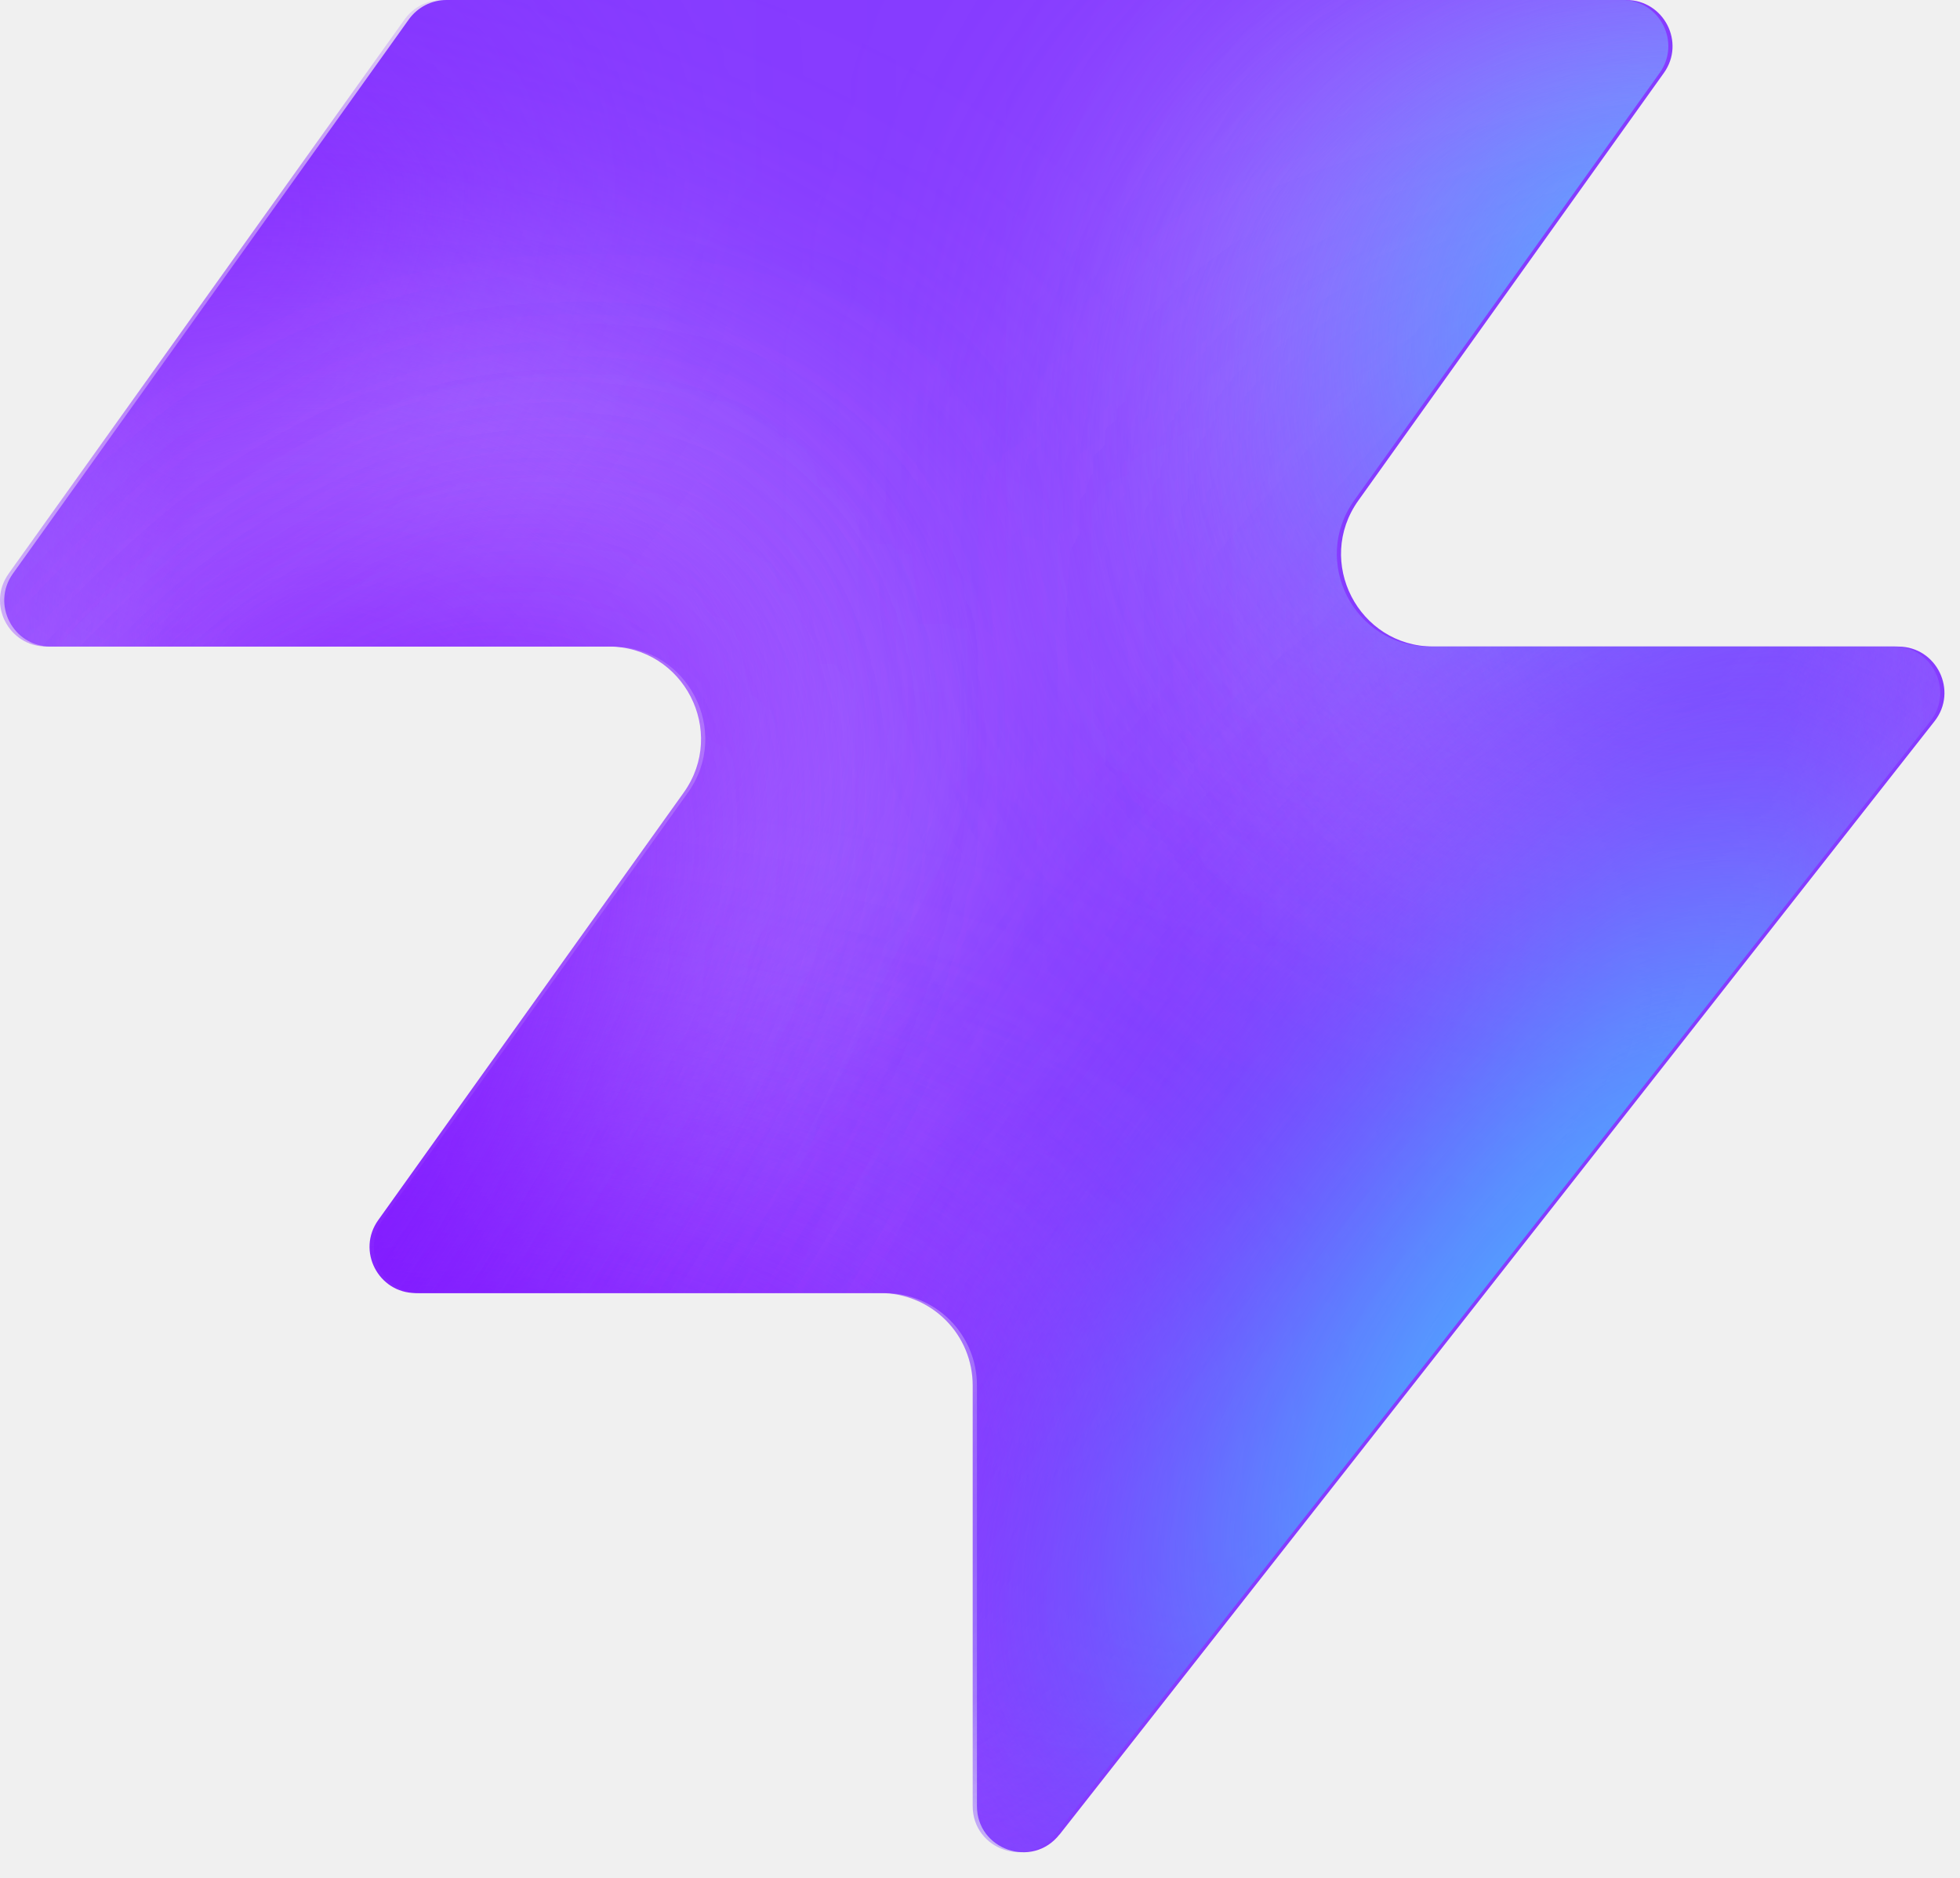
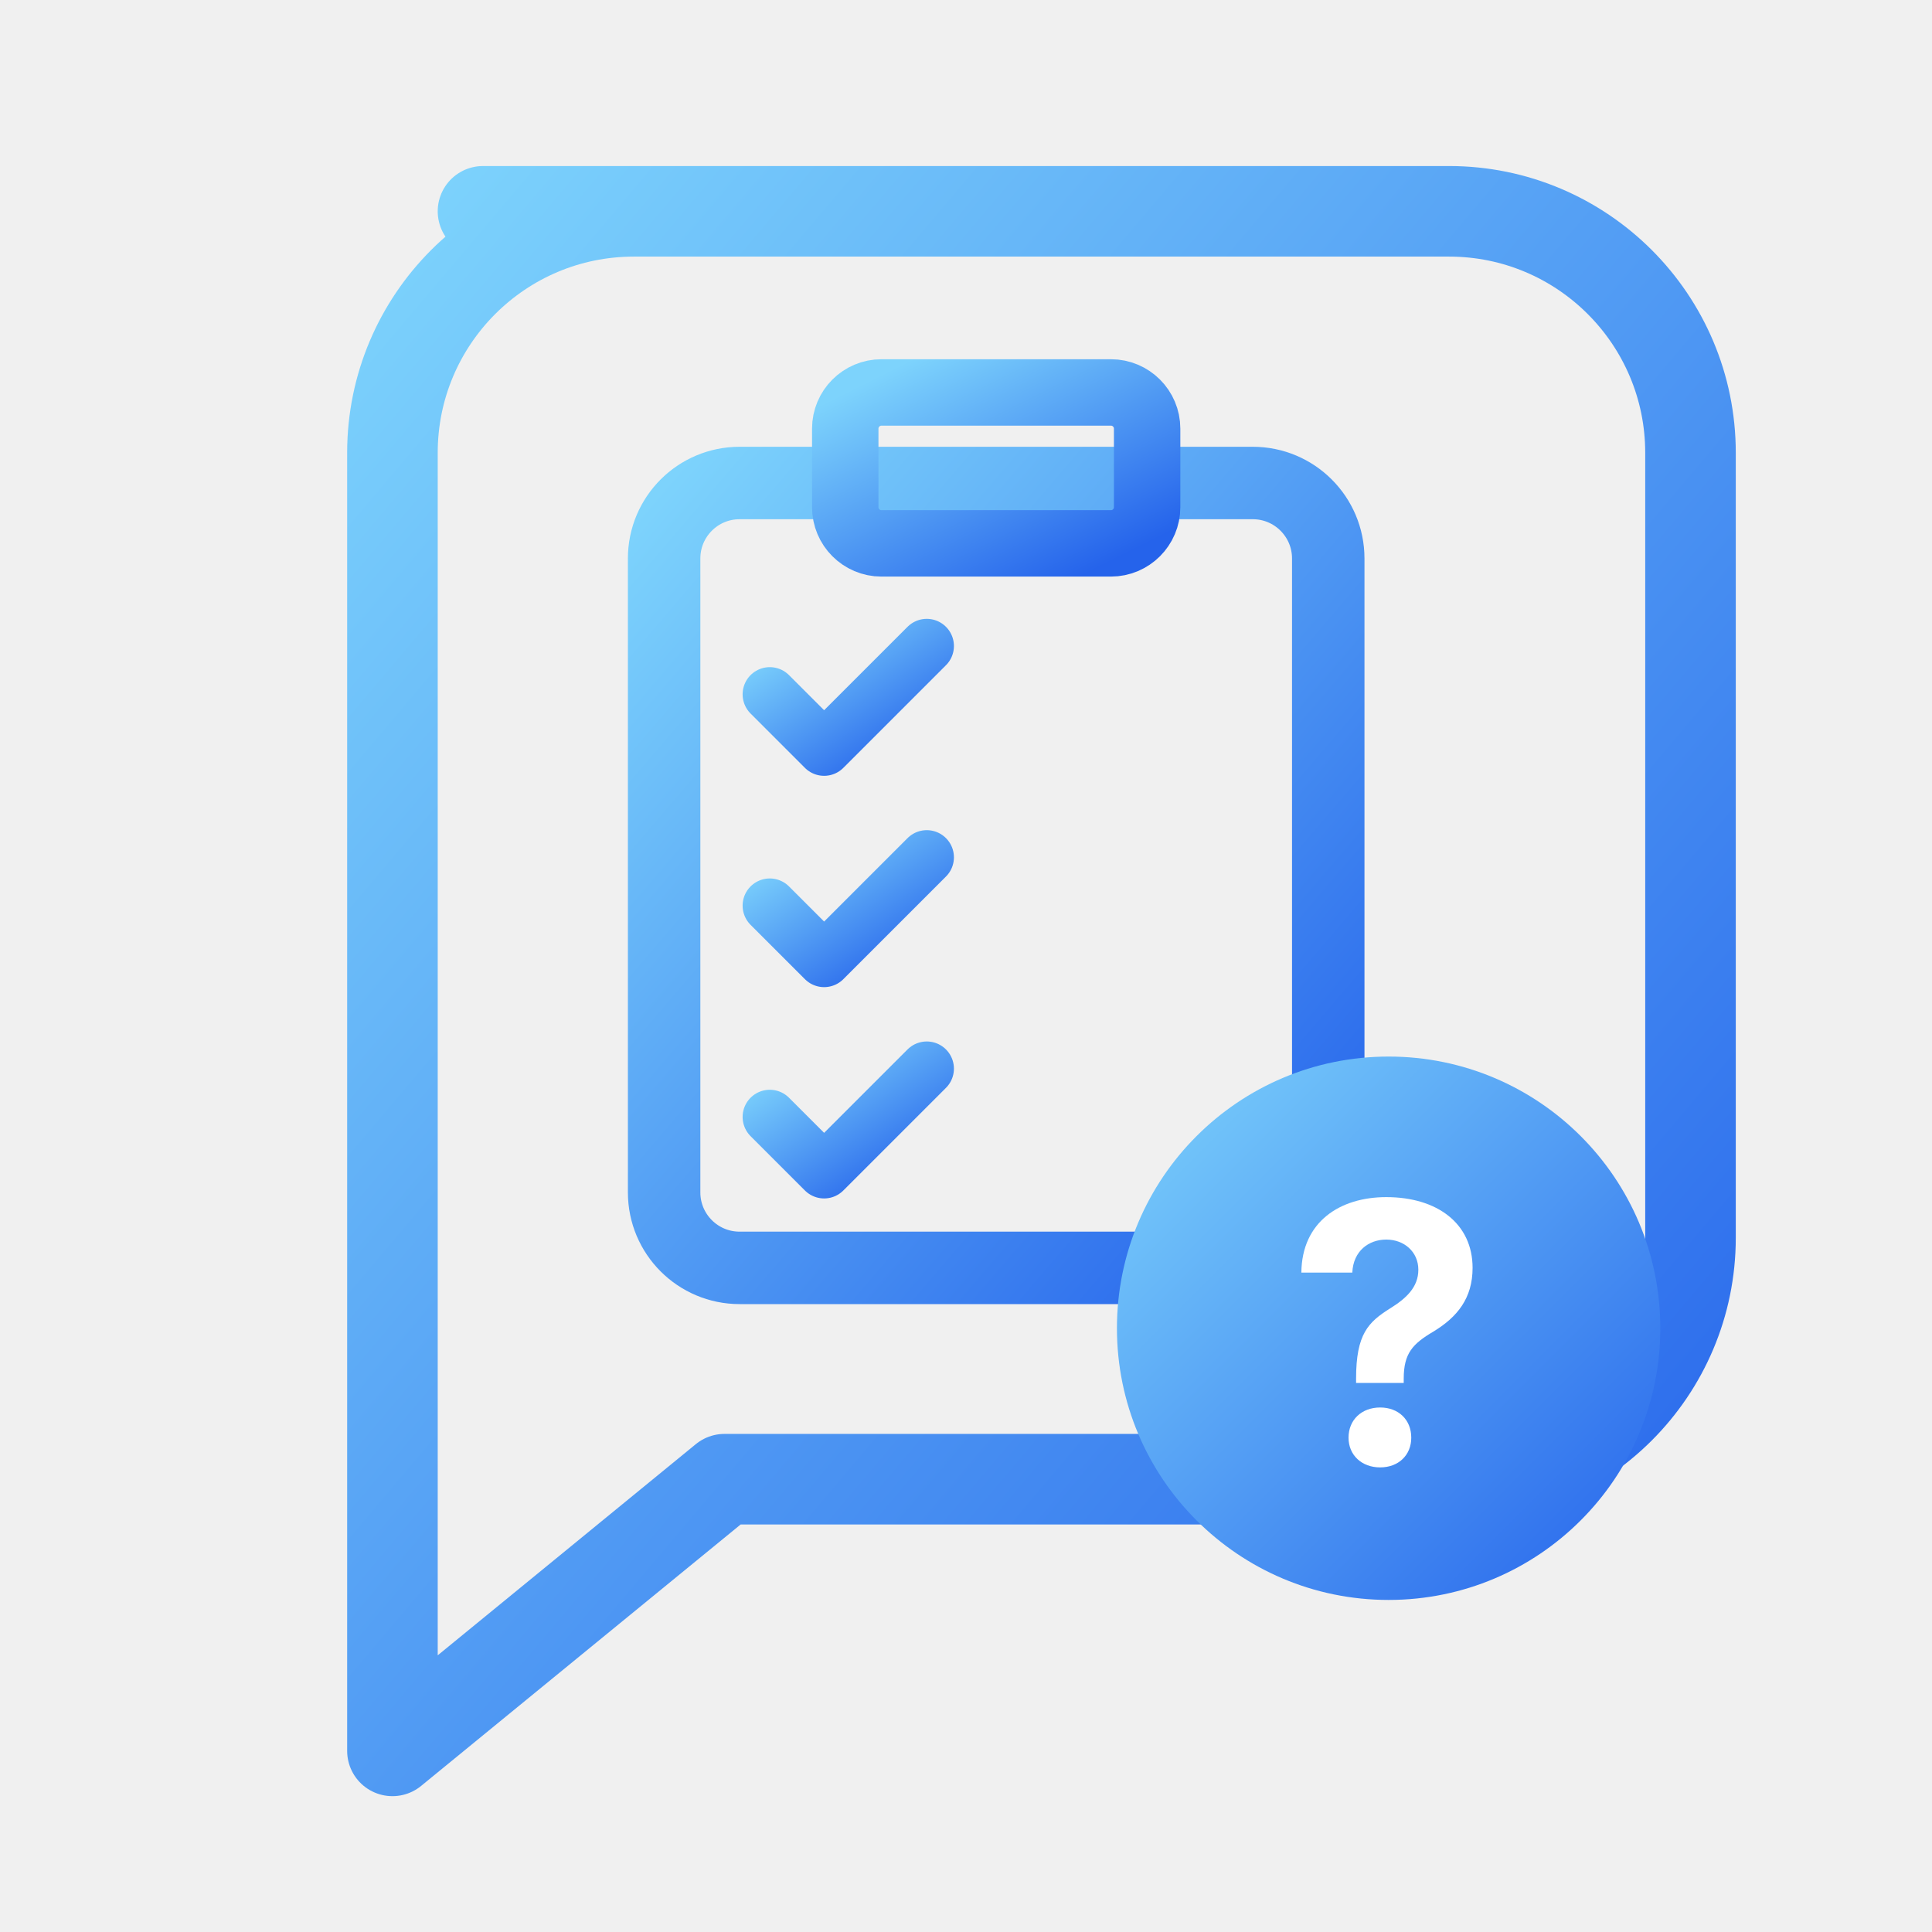
- <svg xmlns="http://www.w3.org/2000/svg" width="48" height="46" fill="none" viewBox="0 0 48 46">
-   <path fill="#863bff" d="M25.946 44.938c-.664.845-2.021.375-2.021-.698V33.937a2.26 2.26 0 0 0-2.262-2.262H10.287c-.92 0-1.456-1.04-.92-1.788l7.48-10.471c1.07-1.497 0-3.578-1.842-3.578H1.237c-.92 0-1.456-1.04-.92-1.788L10.013.474c.214-.297.556-.474.92-.474h28.894c.92 0 1.456 1.04.92 1.788l-7.48 10.471c-1.07 1.498 0 3.579 1.842 3.579h11.377c.943 0 1.473 1.088.89 1.83L25.947 44.94z" style="fill:#863bff;fill:color(display-p3 .525 .23 1);fill-opacity:1" />
-   <mask id="a" width="48" height="46" x="0" y="0" maskUnits="userSpaceOnUse" style="mask-type:alpha">
-     <path fill="#000" d="M25.842 44.938c-.664.844-2.021.375-2.021-.698V33.937a2.26 2.26 0 0 0-2.262-2.262H10.183c-.92 0-1.456-1.04-.92-1.788l7.48-10.471c1.07-1.498 0-3.579-1.842-3.579H1.133c-.92 0-1.456-1.04-.92-1.787L9.91.473c.214-.297.556-.474.92-.474h28.894c.92 0 1.456 1.04.92 1.788l-7.48 10.471c-1.07 1.498 0 3.578 1.842 3.578h11.377c.943 0 1.473 1.088.89 1.832L25.843 44.94z" style="fill:#000;fill-opacity:1" />
-   </mask>
-   <g mask="url(#a)">
-     <g filter="url(#b)">
-       <ellipse cx="5.508" cy="14.704" fill="#ede6ff" rx="5.508" ry="14.704" style="fill:#ede6ff;fill:color(display-p3 .927 .903 1);fill-opacity:1" transform="matrix(.00324 1 1 -.00324 -4.47 31.516)" />
-     </g>
-     <g filter="url(#c)">
-       <ellipse cx="10.399" cy="29.851" fill="#ede6ff" rx="10.399" ry="29.851" style="fill:#ede6ff;fill:color(display-p3 .927 .903 1);fill-opacity:1" transform="matrix(.00324 1 1 -.00324 -39.328 7.883)" />
-     </g>
-     <g filter="url(#d)">
-       <ellipse cx="5.508" cy="30.487" fill="#7e14ff" rx="5.508" ry="30.487" style="fill:#7e14ff;fill:color(display-p3 .492 .077 1);fill-opacity:1" transform="rotate(89.814 -25.913 -14.639)scale(1 -1)" />
-     </g>
-     <g filter="url(#e)">
-       <ellipse cx="5.508" cy="30.599" fill="#7e14ff" rx="5.508" ry="30.599" style="fill:#7e14ff;fill:color(display-p3 .492 .077 1);fill-opacity:1" transform="rotate(89.814 -32.644 -3.334)scale(1 -1)" />
-     </g>
-     <g filter="url(#f)">
-       <ellipse cx="5.508" cy="30.599" fill="#7e14ff" rx="5.508" ry="30.599" style="fill:#7e14ff;fill:color(display-p3 .492 .077 1);fill-opacity:1" transform="matrix(.00324 1 1 -.00324 -34.34 30.47)" />
-     </g>
-     <g filter="url(#g)">
-       <ellipse cx="14.072" cy="22.078" fill="#ede6ff" rx="14.072" ry="22.078" style="fill:#ede6ff;fill:color(display-p3 .927 .903 1);fill-opacity:1" transform="rotate(93.35 24.506 48.493)scale(-1 1)" />
-     </g>
-     <g filter="url(#h)">
-       <ellipse cx="3.47" cy="21.501" fill="#7e14ff" rx="3.47" ry="21.501" style="fill:#7e14ff;fill:color(display-p3 .492 .077 1);fill-opacity:1" transform="rotate(89.009 28.708 47.59)scale(-1 1)" />
-     </g>
-     <g filter="url(#i)">
-       <ellipse cx="3.47" cy="21.501" fill="#7e14ff" rx="3.47" ry="21.501" style="fill:#7e14ff;fill:color(display-p3 .492 .077 1);fill-opacity:1" transform="rotate(89.009 28.708 47.59)scale(-1 1)" />
-     </g>
-     <g filter="url(#j)">
-       <ellipse cx=".387" cy="8.972" fill="#7e14ff" rx="4.407" ry="29.108" style="fill:#7e14ff;fill:color(display-p3 .492 .077 1);fill-opacity:1" transform="rotate(39.51 .387 8.972)" />
-     </g>
-     <g filter="url(#k)">
-       <ellipse cx="47.523" cy="-6.092" fill="#7e14ff" rx="4.407" ry="29.108" style="fill:#7e14ff;fill:color(display-p3 .492 .077 1);fill-opacity:1" transform="rotate(37.892 47.523 -6.092)" />
-     </g>
-     <g filter="url(#l)">
-       <ellipse cx="41.412" cy="6.333" fill="#47bfff" rx="5.971" ry="9.665" style="fill:#47bfff;fill:color(display-p3 .28 .748 1);fill-opacity:1" transform="rotate(37.892 41.412 6.333)" />
-     </g>
-     <g filter="url(#m)">
-       <ellipse cx="-1.879" cy="38.332" fill="#7e14ff" rx="4.407" ry="29.108" style="fill:#7e14ff;fill:color(display-p3 .492 .077 1);fill-opacity:1" transform="rotate(37.892 -1.88 38.332)" />
-     </g>
-     <g filter="url(#n)">
-       <ellipse cx="-1.879" cy="38.332" fill="#7e14ff" rx="4.407" ry="29.108" style="fill:#7e14ff;fill:color(display-p3 .492 .077 1);fill-opacity:1" transform="rotate(37.892 -1.88 38.332)" />
-     </g>
-     <g filter="url(#o)">
-       <ellipse cx="35.651" cy="29.907" fill="#7e14ff" rx="4.407" ry="29.108" style="fill:#7e14ff;fill:color(display-p3 .492 .077 1);fill-opacity:1" transform="rotate(37.892 35.651 29.907)" />
-     </g>
-     <g filter="url(#p)">
-       <ellipse cx="38.418" cy="32.4" fill="#47bfff" rx="5.971" ry="15.297" style="fill:#47bfff;fill:color(display-p3 .28 .748 1);fill-opacity:1" transform="rotate(37.892 38.418 32.4)" />
-     </g>
-   </g>
+ <svg xmlns="http://www.w3.org/2000/svg" viewBox="0 0 64 64" fill="none">
  <defs>
-     <filter id="b" width="60.045" height="41.654" x="-19.77" y="16.149" color-interpolation-filters="sRGB" filterUnits="userSpaceOnUse">
-       <feFlood flood-opacity="0" result="BackgroundImageFix" />
-       <feBlend in="SourceGraphic" in2="BackgroundImageFix" result="shape" />
-       <feGaussianBlur result="effect1_foregroundBlur_2002_17158" stdDeviation="7.659" />
-     </filter>
-     <filter id="c" width="90.34" height="51.437" x="-54.613" y="-7.533" color-interpolation-filters="sRGB" filterUnits="userSpaceOnUse">
-       <feFlood flood-opacity="0" result="BackgroundImageFix" />
-       <feBlend in="SourceGraphic" in2="BackgroundImageFix" result="shape" />
-       <feGaussianBlur result="effect1_foregroundBlur_2002_17158" stdDeviation="7.659" />
-     </filter>
-     <filter id="d" width="79.355" height="29.4" x="-49.64" y="2.03" color-interpolation-filters="sRGB" filterUnits="userSpaceOnUse">
-       <feFlood flood-opacity="0" result="BackgroundImageFix" />
-       <feBlend in="SourceGraphic" in2="BackgroundImageFix" result="shape" />
-       <feGaussianBlur result="effect1_foregroundBlur_2002_17158" stdDeviation="4.596" />
-     </filter>
-     <filter id="e" width="79.579" height="29.4" x="-45.045" y="20.029" color-interpolation-filters="sRGB" filterUnits="userSpaceOnUse">
-       <feFlood flood-opacity="0" result="BackgroundImageFix" />
-       <feBlend in="SourceGraphic" in2="BackgroundImageFix" result="shape" />
-       <feGaussianBlur result="effect1_foregroundBlur_2002_17158" stdDeviation="4.596" />
-     </filter>
-     <filter id="f" width="79.579" height="29.4" x="-43.513" y="21.178" color-interpolation-filters="sRGB" filterUnits="userSpaceOnUse">
-       <feFlood flood-opacity="0" result="BackgroundImageFix" />
-       <feBlend in="SourceGraphic" in2="BackgroundImageFix" result="shape" />
-       <feGaussianBlur result="effect1_foregroundBlur_2002_17158" stdDeviation="4.596" />
-     </filter>
-     <filter id="g" width="74.749" height="58.852" x="15.756" y="-17.901" color-interpolation-filters="sRGB" filterUnits="userSpaceOnUse">
-       <feFlood flood-opacity="0" result="BackgroundImageFix" />
-       <feBlend in="SourceGraphic" in2="BackgroundImageFix" result="shape" />
-       <feGaussianBlur result="effect1_foregroundBlur_2002_17158" stdDeviation="7.659" />
-     </filter>
-     <filter id="h" width="61.377" height="25.362" x="23.548" y="2.284" color-interpolation-filters="sRGB" filterUnits="userSpaceOnUse">
-       <feFlood flood-opacity="0" result="BackgroundImageFix" />
-       <feBlend in="SourceGraphic" in2="BackgroundImageFix" result="shape" />
-       <feGaussianBlur result="effect1_foregroundBlur_2002_17158" stdDeviation="4.596" />
-     </filter>
-     <filter id="i" width="61.377" height="25.362" x="23.548" y="2.284" color-interpolation-filters="sRGB" filterUnits="userSpaceOnUse">
-       <feFlood flood-opacity="0" result="BackgroundImageFix" />
-       <feBlend in="SourceGraphic" in2="BackgroundImageFix" result="shape" />
-       <feGaussianBlur result="effect1_foregroundBlur_2002_17158" stdDeviation="4.596" />
-     </filter>
-     <filter id="j" width="56.045" height="63.649" x="-27.636" y="-22.853" color-interpolation-filters="sRGB" filterUnits="userSpaceOnUse">
-       <feFlood flood-opacity="0" result="BackgroundImageFix" />
-       <feBlend in="SourceGraphic" in2="BackgroundImageFix" result="shape" />
-       <feGaussianBlur result="effect1_foregroundBlur_2002_17158" stdDeviation="4.596" />
-     </filter>
-     <filter id="k" width="54.814" height="64.646" x="20.116" y="-38.415" color-interpolation-filters="sRGB" filterUnits="userSpaceOnUse">
-       <feFlood flood-opacity="0" result="BackgroundImageFix" />
-       <feBlend in="SourceGraphic" in2="BackgroundImageFix" result="shape" />
-       <feGaussianBlur result="effect1_foregroundBlur_2002_17158" stdDeviation="4.596" />
-     </filter>
-     <filter id="l" width="33.541" height="35.313" x="24.641" y="-11.323" color-interpolation-filters="sRGB" filterUnits="userSpaceOnUse">
-       <feFlood flood-opacity="0" result="BackgroundImageFix" />
-       <feBlend in="SourceGraphic" in2="BackgroundImageFix" result="shape" />
-       <feGaussianBlur result="effect1_foregroundBlur_2002_17158" stdDeviation="4.596" />
-     </filter>
-     <filter id="m" width="54.814" height="64.646" x="-29.286" y="6.009" color-interpolation-filters="sRGB" filterUnits="userSpaceOnUse">
-       <feFlood flood-opacity="0" result="BackgroundImageFix" />
-       <feBlend in="SourceGraphic" in2="BackgroundImageFix" result="shape" />
-       <feGaussianBlur result="effect1_foregroundBlur_2002_17158" stdDeviation="4.596" />
-     </filter>
-     <filter id="n" width="54.814" height="64.646" x="-29.286" y="6.009" color-interpolation-filters="sRGB" filterUnits="userSpaceOnUse">
-       <feFlood flood-opacity="0" result="BackgroundImageFix" />
-       <feBlend in="SourceGraphic" in2="BackgroundImageFix" result="shape" />
-       <feGaussianBlur result="effect1_foregroundBlur_2002_17158" stdDeviation="4.596" />
-     </filter>
-     <filter id="o" width="54.814" height="64.646" x="8.244" y="-2.416" color-interpolation-filters="sRGB" filterUnits="userSpaceOnUse">
-       <feFlood flood-opacity="0" result="BackgroundImageFix" />
-       <feBlend in="SourceGraphic" in2="BackgroundImageFix" result="shape" />
-       <feGaussianBlur result="effect1_foregroundBlur_2002_17158" stdDeviation="4.596" />
-     </filter>
-     <filter id="p" width="39.409" height="43.623" x="18.713" y="10.588" color-interpolation-filters="sRGB" filterUnits="userSpaceOnUse">
-       <feFlood flood-opacity="0" result="BackgroundImageFix" />
-       <feBlend in="SourceGraphic" in2="BackgroundImageFix" result="shape" />
-       <feGaussianBlur result="effect1_foregroundBlur_2002_17158" stdDeviation="4.596" />
-     </filter>
+     <linearGradient id="ihGrad" x1="0" y1="0" x2="1" y2="1">
+       <stop offset="0%" stop-color="#7DD3FC" />
+       <stop offset="100%" stop-color="#2563EB" />
+     </linearGradient>
  </defs>
+   <path d="M16 7 H48 A8 8 0 0 1 56 15 V41 A8 8 0 0 1 48 49 H24 L13 58 V15 A8 8 0 0 1 21 7 Z" stroke="url(#ihGrad)" stroke-width="3" stroke-linejoin="round" fill="none" />
+   <rect x="22" y="16" width="22" height="26" rx="2.5" stroke="url(#ihGrad)" stroke-width="2.4" fill="none" />
+   <rect x="28" y="13" width="10" height="5" rx="1.2" stroke="url(#ihGrad)" stroke-width="2.2" fill="none" />
+   <path d="M25.5 23 l1.8 1.8 l3.4 -3.4" stroke="url(#ihGrad)" stroke-width="1.8" stroke-linecap="round" stroke-linejoin="round" fill="none" />
+   <line x1="33" y1="23" x2="41" y2="23" stroke="url(#ihGrad)" stroke-width="1.8" stroke-linecap="round" />
+   <path d="M25.5 30 l1.8 1.8 l3.4 -3.4" stroke="url(#ihGrad)" stroke-width="1.8" stroke-linecap="round" stroke-linejoin="round" fill="none" />
+   <line x1="33" y1="30" x2="41" y2="30" stroke="url(#ihGrad)" stroke-width="1.8" stroke-linecap="round" />
+   <path d="M25.5 37 l1.8 1.8 l3.4 -3.4" stroke="url(#ihGrad)" stroke-width="1.8" stroke-linecap="round" stroke-linejoin="round" fill="none" />
+   <line x1="33" y1="37" x2="41" y2="37" stroke="url(#ihGrad)" stroke-width="1.8" stroke-linecap="round" />
+   <circle cx="46" cy="44" r="9" fill="url(#ihGrad)" />
+   <text x="46" y="48.5" text-anchor="middle" font-family="Inter, system-ui, sans-serif" font-size="12" font-weight="700" fill="#ffffff">?</text>
</svg>
